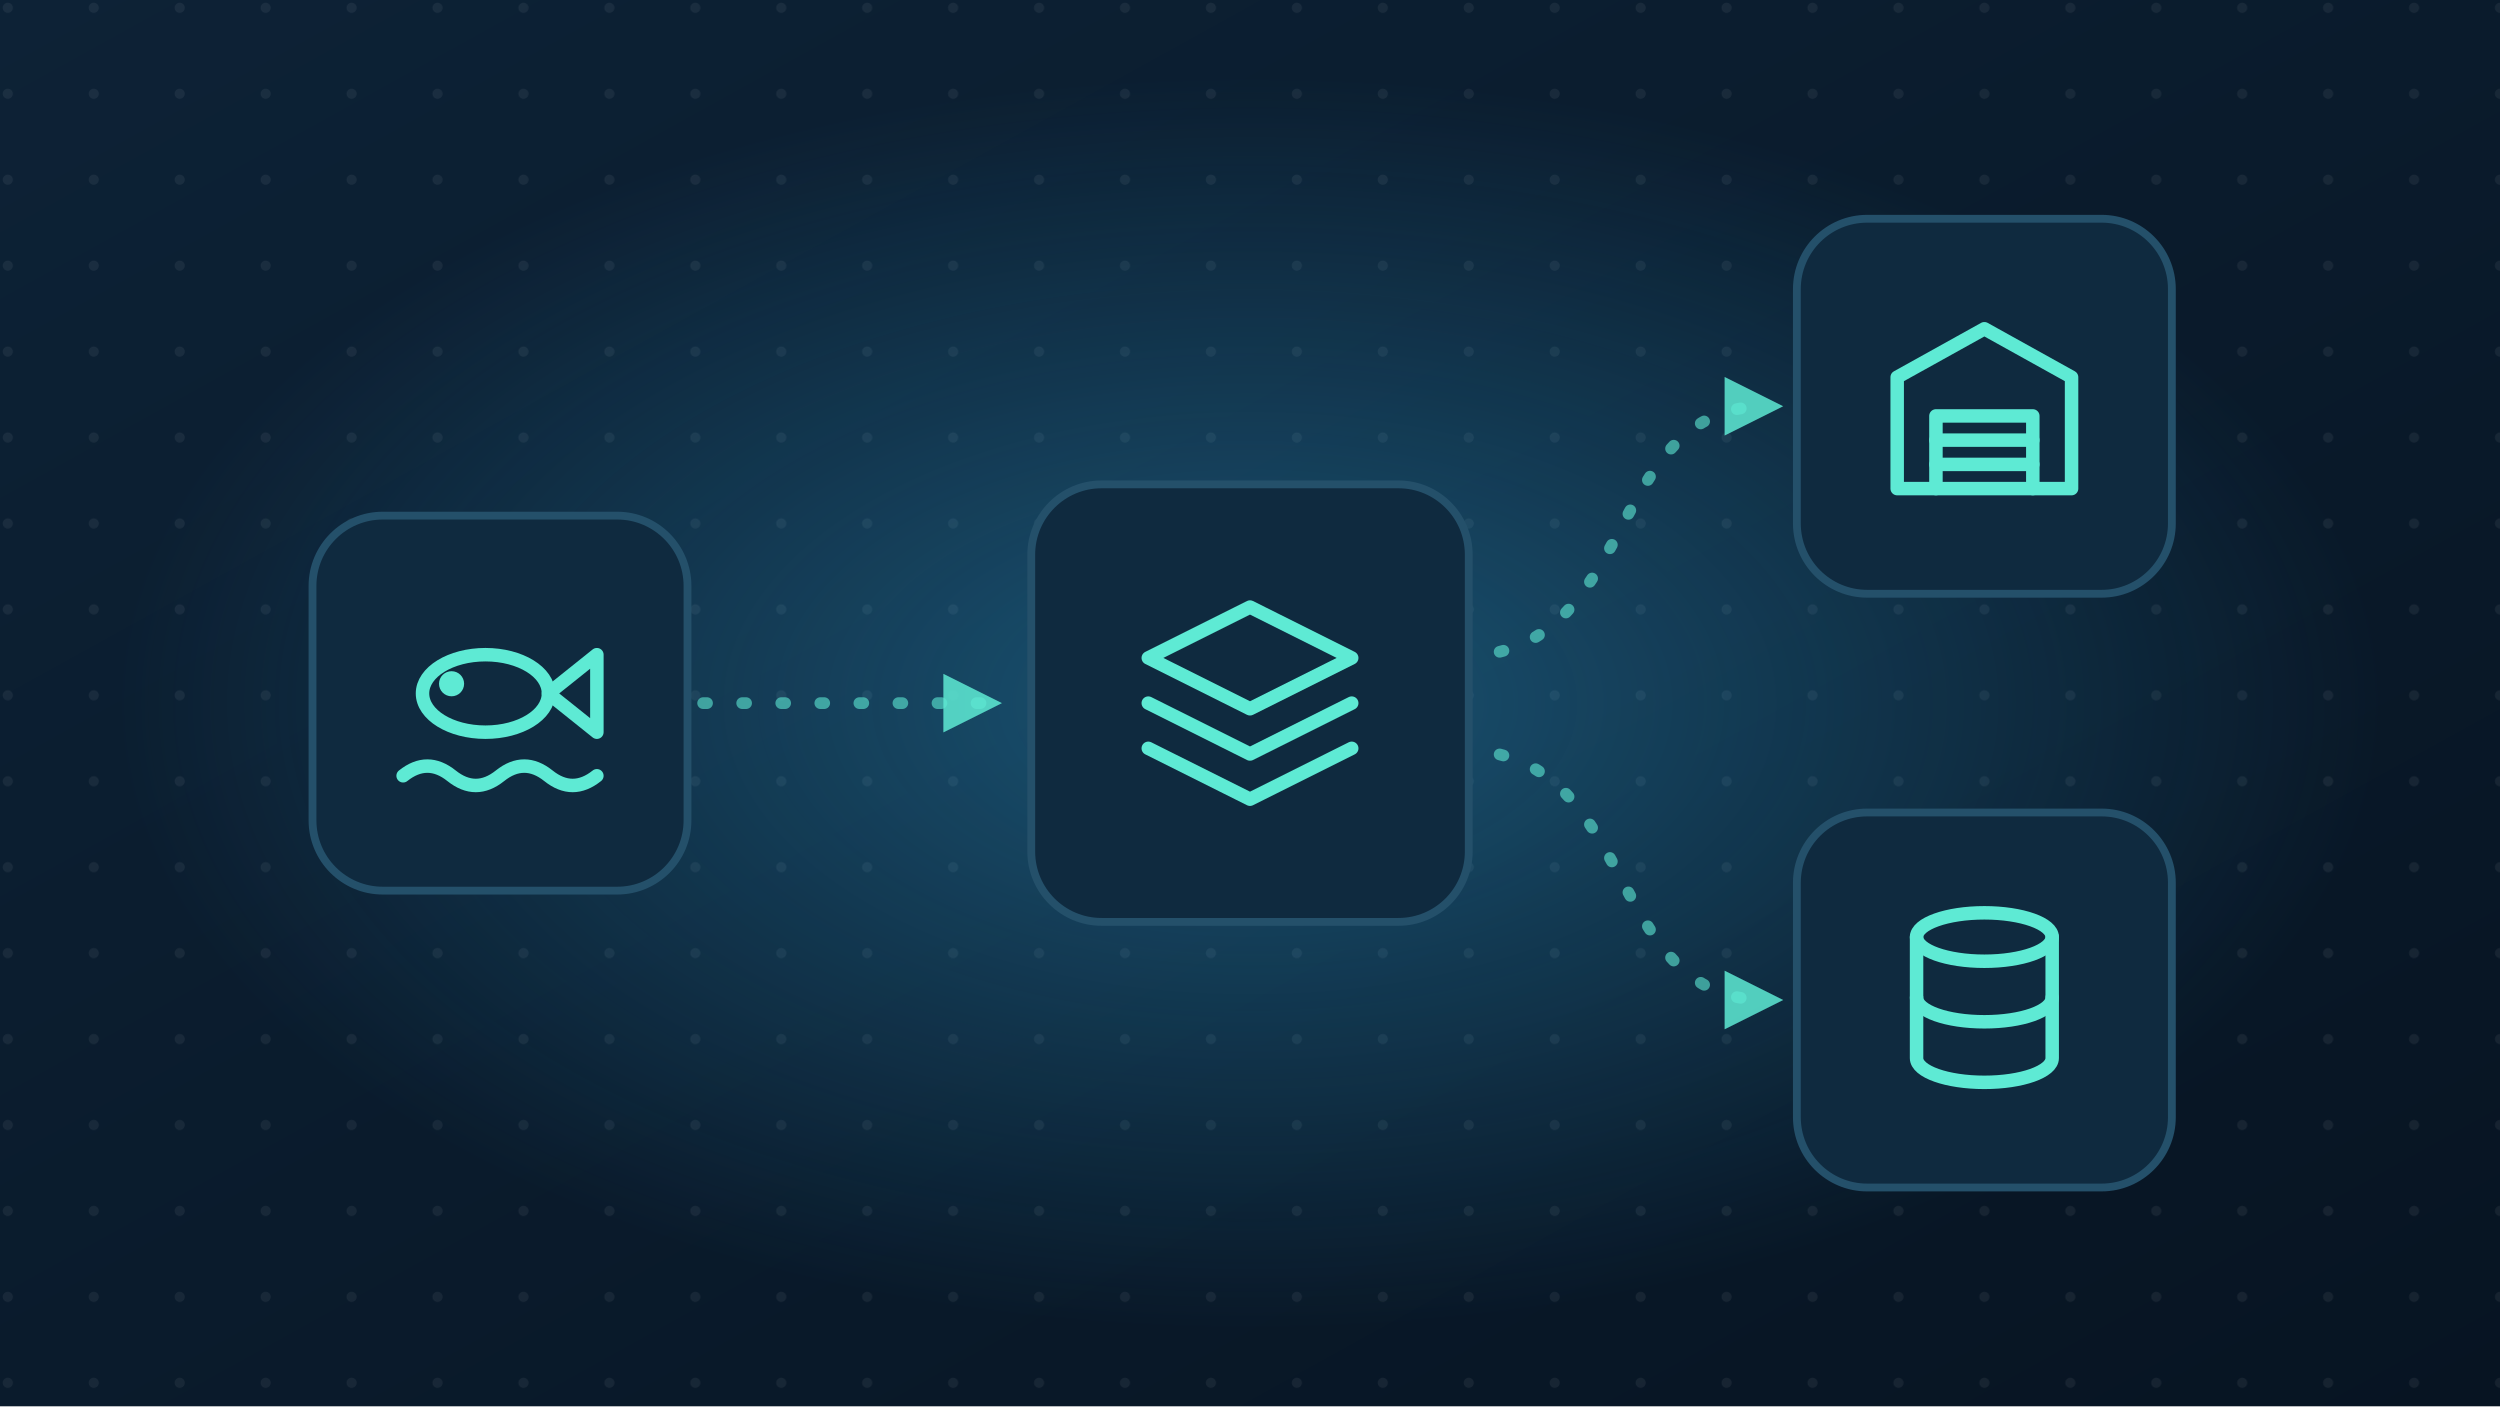
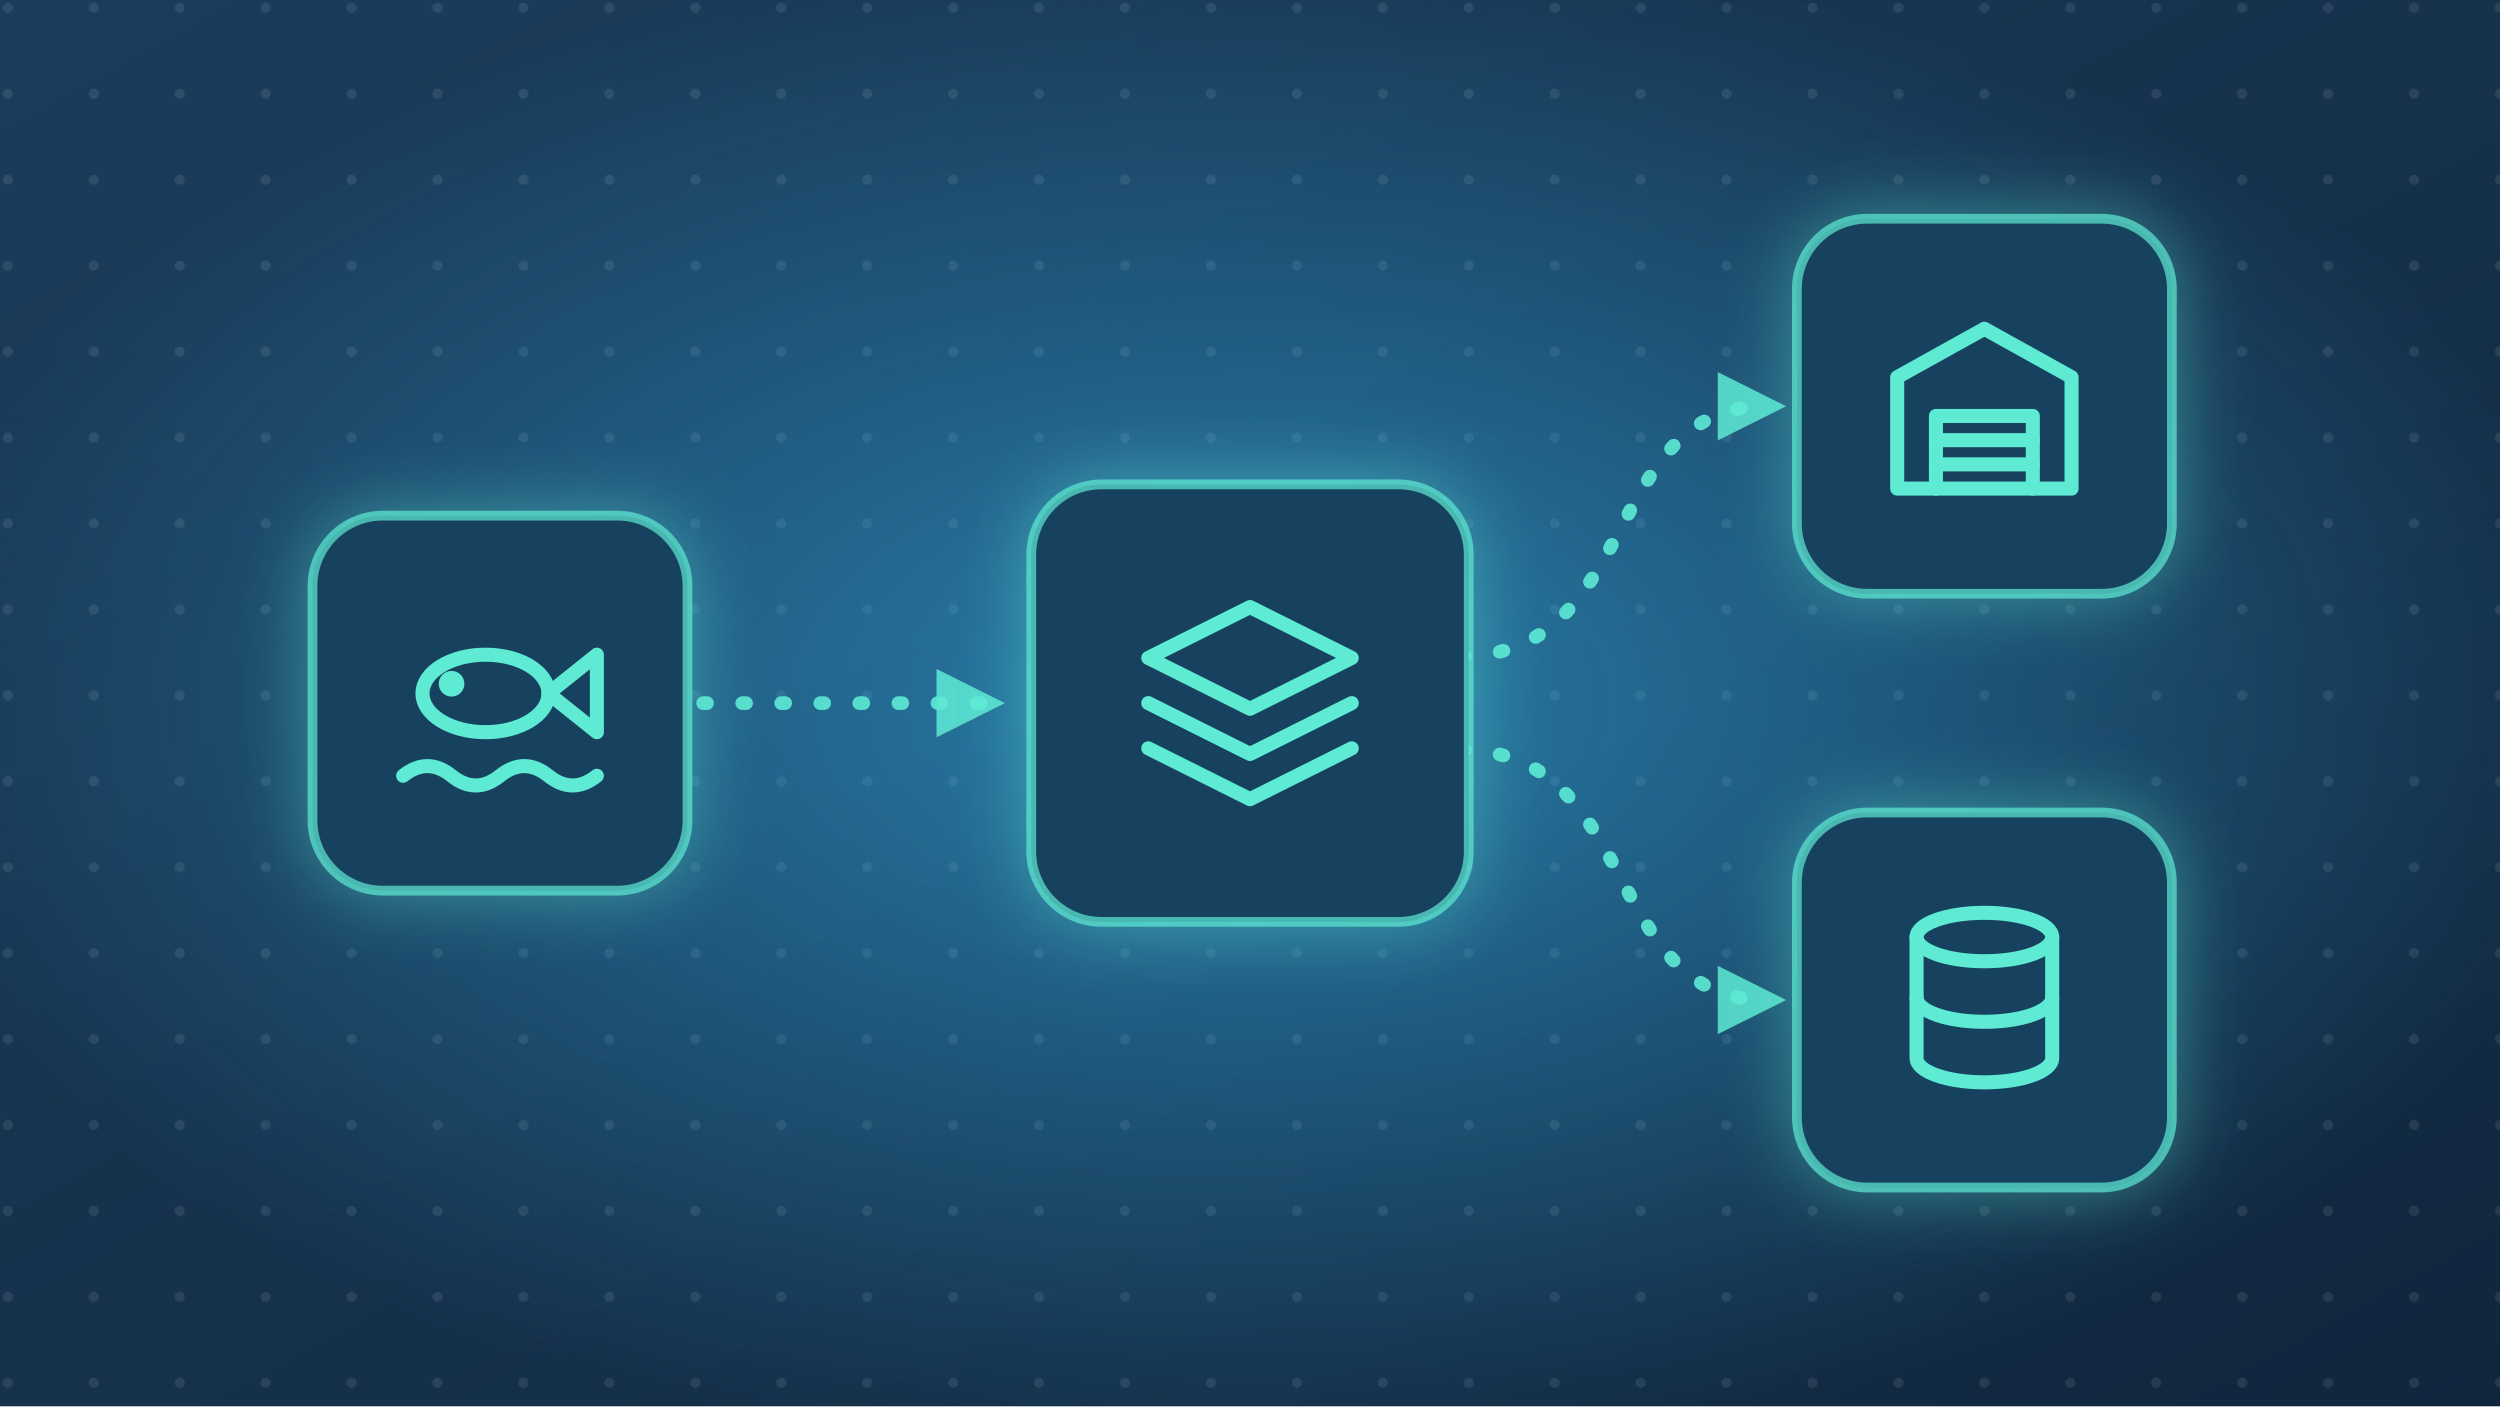
<svg xmlns="http://www.w3.org/2000/svg" viewBox="0 0 640 360" width="640" height="360">
  <defs>
    <linearGradient id="bg" x1="0" y1="0" x2="1" y2="1">
-       <stop offset="0" stop-color="#0d2236" />
-       <stop offset="1" stop-color="#071422" />
+       <stop offset="0" stop-color="#1b3d5c" />
+       <stop offset="1" stop-color="#10263d" />
    </linearGradient>
-     <radialGradient id="glow" cx="0.5" cy="0.5" r="0.45">
-       <stop offset="0" stop-color="#38bdf8" stop-opacity="0.35" />
+     <radialGradient id="glow" cx="0.5" cy="0.5" r="0.55">
+       <stop offset="0" stop-color="#38bdf8" stop-opacity="0.55" />
      <stop offset="1" stop-color="#38bdf8" stop-opacity="0" />
    </radialGradient>
    <pattern id="dots" width="22" height="22" patternUnits="userSpaceOnUse">
-       <circle cx="2" cy="2" r="1.3" fill="#ffffff" fill-opacity="0.06" />
+       <circle cx="2" cy="2" r="1.3" fill="#ffffff" fill-opacity="0.09" />
    </pattern>
+     <filter id="nodeGlow" x="-40%" y="-40%" width="180%" height="180%">
+       <feGaussianBlur in="SourceAlpha" stdDeviation="9" result="blur" />
+       <feFlood flood-color="#5eead4" flood-opacity="0.45" result="tint" />
+       <feComposite in="tint" in2="blur" operator="in" result="glow" />
+       <feMerge>
+         <feMergeNode in="glow" />
+         <feMergeNode in="SourceGraphic" />
+       </feMerge>
+     </filter>
    <marker id="arrow" viewBox="0 0 10 10" refX="7" refY="5" markerWidth="5" markerHeight="5" orient="auto-start-reverse">
      <path d="M0 0 L10 5 L0 10 Z" fill="#5eead4" fill-opacity="0.85" />
    </marker>
  </defs>
  <rect width="640" height="360" fill="url(#bg)" />
  <rect width="640" height="360" fill="url(#dots)" />
  <rect width="640" height="360" fill="url(#glow)" />
-   <path d="M180 180 H252" fill="none" stroke="#5eead4" stroke-opacity="0.6" stroke-width="3" stroke-linecap="round" stroke-dasharray="1 9" marker-end="url(#arrow)" />
-   <path d="M374 168 C420 168 410 104 452 104" fill="none" stroke="#5eead4" stroke-opacity="0.6" stroke-width="3" stroke-linecap="round" stroke-dasharray="1 9" marker-end="url(#arrow)" />
-   <path d="M374 192 C420 192 410 256 452 256" fill="none" stroke="#5eead4" stroke-opacity="0.6" stroke-width="3" stroke-linecap="round" stroke-dasharray="1 9" marker-end="url(#arrow)" />
-   <g>
-     <rect x="80" y="132" width="96" height="96" rx="18" fill="#0f2a3f" stroke="#24506a" stroke-width="2" />
-     <g transform="translate(98.24 150.24) scale(1.24)" fill="none" stroke="#5eead4" stroke-width="2.782" stroke-linecap="round" stroke-linejoin="round">
+   <path d="M180 180 H252" fill="none" stroke="#5eead4" stroke-opacity="0.9" stroke-width="3.5" stroke-linecap="round" stroke-dasharray="1 9" marker-end="url(#arrow)" />
+   <path d="M374 168 C420 168 410 104 452 104" fill="none" stroke="#5eead4" stroke-opacity="0.9" stroke-width="3.5" stroke-linecap="round" stroke-dasharray="1 9" marker-end="url(#arrow)" />
+   <path d="M374 192 C420 192 410 256 452 256" fill="none" stroke="#5eead4" stroke-opacity="0.9" stroke-width="3.5" stroke-linecap="round" stroke-dasharray="1 9" marker-end="url(#arrow)" />
+   <g filter="url(#nodeGlow)">
+     <rect x="80" y="132" width="96" height="96" rx="18" fill="#17425e" stroke="#5eead4" stroke-opacity="0.7" stroke-width="2.5" />
+     <g transform="translate(98.24 150.24) scale(1.24)" fill="none" stroke="#5eead4" stroke-width="2.903" stroke-linecap="round" stroke-linejoin="round">
      <ellipse cx="21" cy="22" rx="13" ry="8" />
      <path d="M34 22 L44 14 V30 Z" />
      <circle cx="14" cy="20" r="1.2" fill="#5eead4" />
      <path d="M4 39 q5-4 10 0 t10 0 t10 0 t10 0" />
    </g>
  </g>
-   <g>
-     <rect x="264" y="124" width="112" height="112" rx="18" fill="#0f2a3f" stroke="#24506a" stroke-width="2" />
-     <g transform="translate(285.28 145.28) scale(1.446667)" fill="none" stroke="#5eead4" stroke-width="2.385" stroke-linecap="round" stroke-linejoin="round">
+   <g filter="url(#nodeGlow)">
+     <rect x="264" y="124" width="112" height="112" rx="18" fill="#17425e" stroke="#5eead4" stroke-opacity="0.7" stroke-width="2.5" />
+     <g transform="translate(285.28 145.28) scale(1.446667)" fill="none" stroke="#5eead4" stroke-width="2.488" stroke-linecap="round" stroke-linejoin="round">
      <path d="M24 7 L42 16 L24 25 L6 16 Z" />
      <path d="M6 24 L24 33 L42 24" />
      <path d="M6 32 L24 41 L42 32" />
    </g>
  </g>
-   <g>
-     <rect x="460" y="56" width="96" height="96" rx="18" fill="#0f2a3f" stroke="#24506a" stroke-width="2" />
-     <g transform="translate(478.24 74.24) scale(1.24)" fill="none" stroke="#5eead4" stroke-width="2.782" stroke-linecap="round" stroke-linejoin="round">
+   <g filter="url(#nodeGlow)">
+     <rect x="460" y="56" width="96" height="96" rx="18" fill="#17425e" stroke="#5eead4" stroke-opacity="0.7" stroke-width="2.5" />
+     <g transform="translate(478.24 74.24) scale(1.24)" fill="none" stroke="#5eead4" stroke-width="2.903" stroke-linecap="round" stroke-linejoin="round">
      <path d="M6 18 L24 8 L42 18 V41 H6 Z" />
      <path d="M14 41 V26 H34 V41" />
      <path d="M14 31 H34 M14 36 H34" />
    </g>
  </g>
-   <g>
-     <rect x="460" y="208" width="96" height="96" rx="18" fill="#0f2a3f" stroke="#24506a" stroke-width="2" />
-     <g transform="translate(478.24 226.24) scale(1.24)" fill="none" stroke="#5eead4" stroke-width="2.782" stroke-linecap="round" stroke-linejoin="round">
+   <g filter="url(#nodeGlow)">
+     <rect x="460" y="208" width="96" height="96" rx="18" fill="#17425e" stroke="#5eead4" stroke-opacity="0.7" stroke-width="2.5" />
+     <g transform="translate(478.24 226.24) scale(1.24)" fill="none" stroke="#5eead4" stroke-width="2.903" stroke-linecap="round" stroke-linejoin="round">
      <ellipse cx="24" cy="11" rx="14" ry="5" />
      <path d="M10 11 V36 c0 2.8 6.3 5 14 5 s14-2.2 14-5 V11" />
      <path d="M10 23.5 c0 2.8 6.3 5 14 5 s14-2.2 14-5" />
    </g>
  </g>
</svg>
